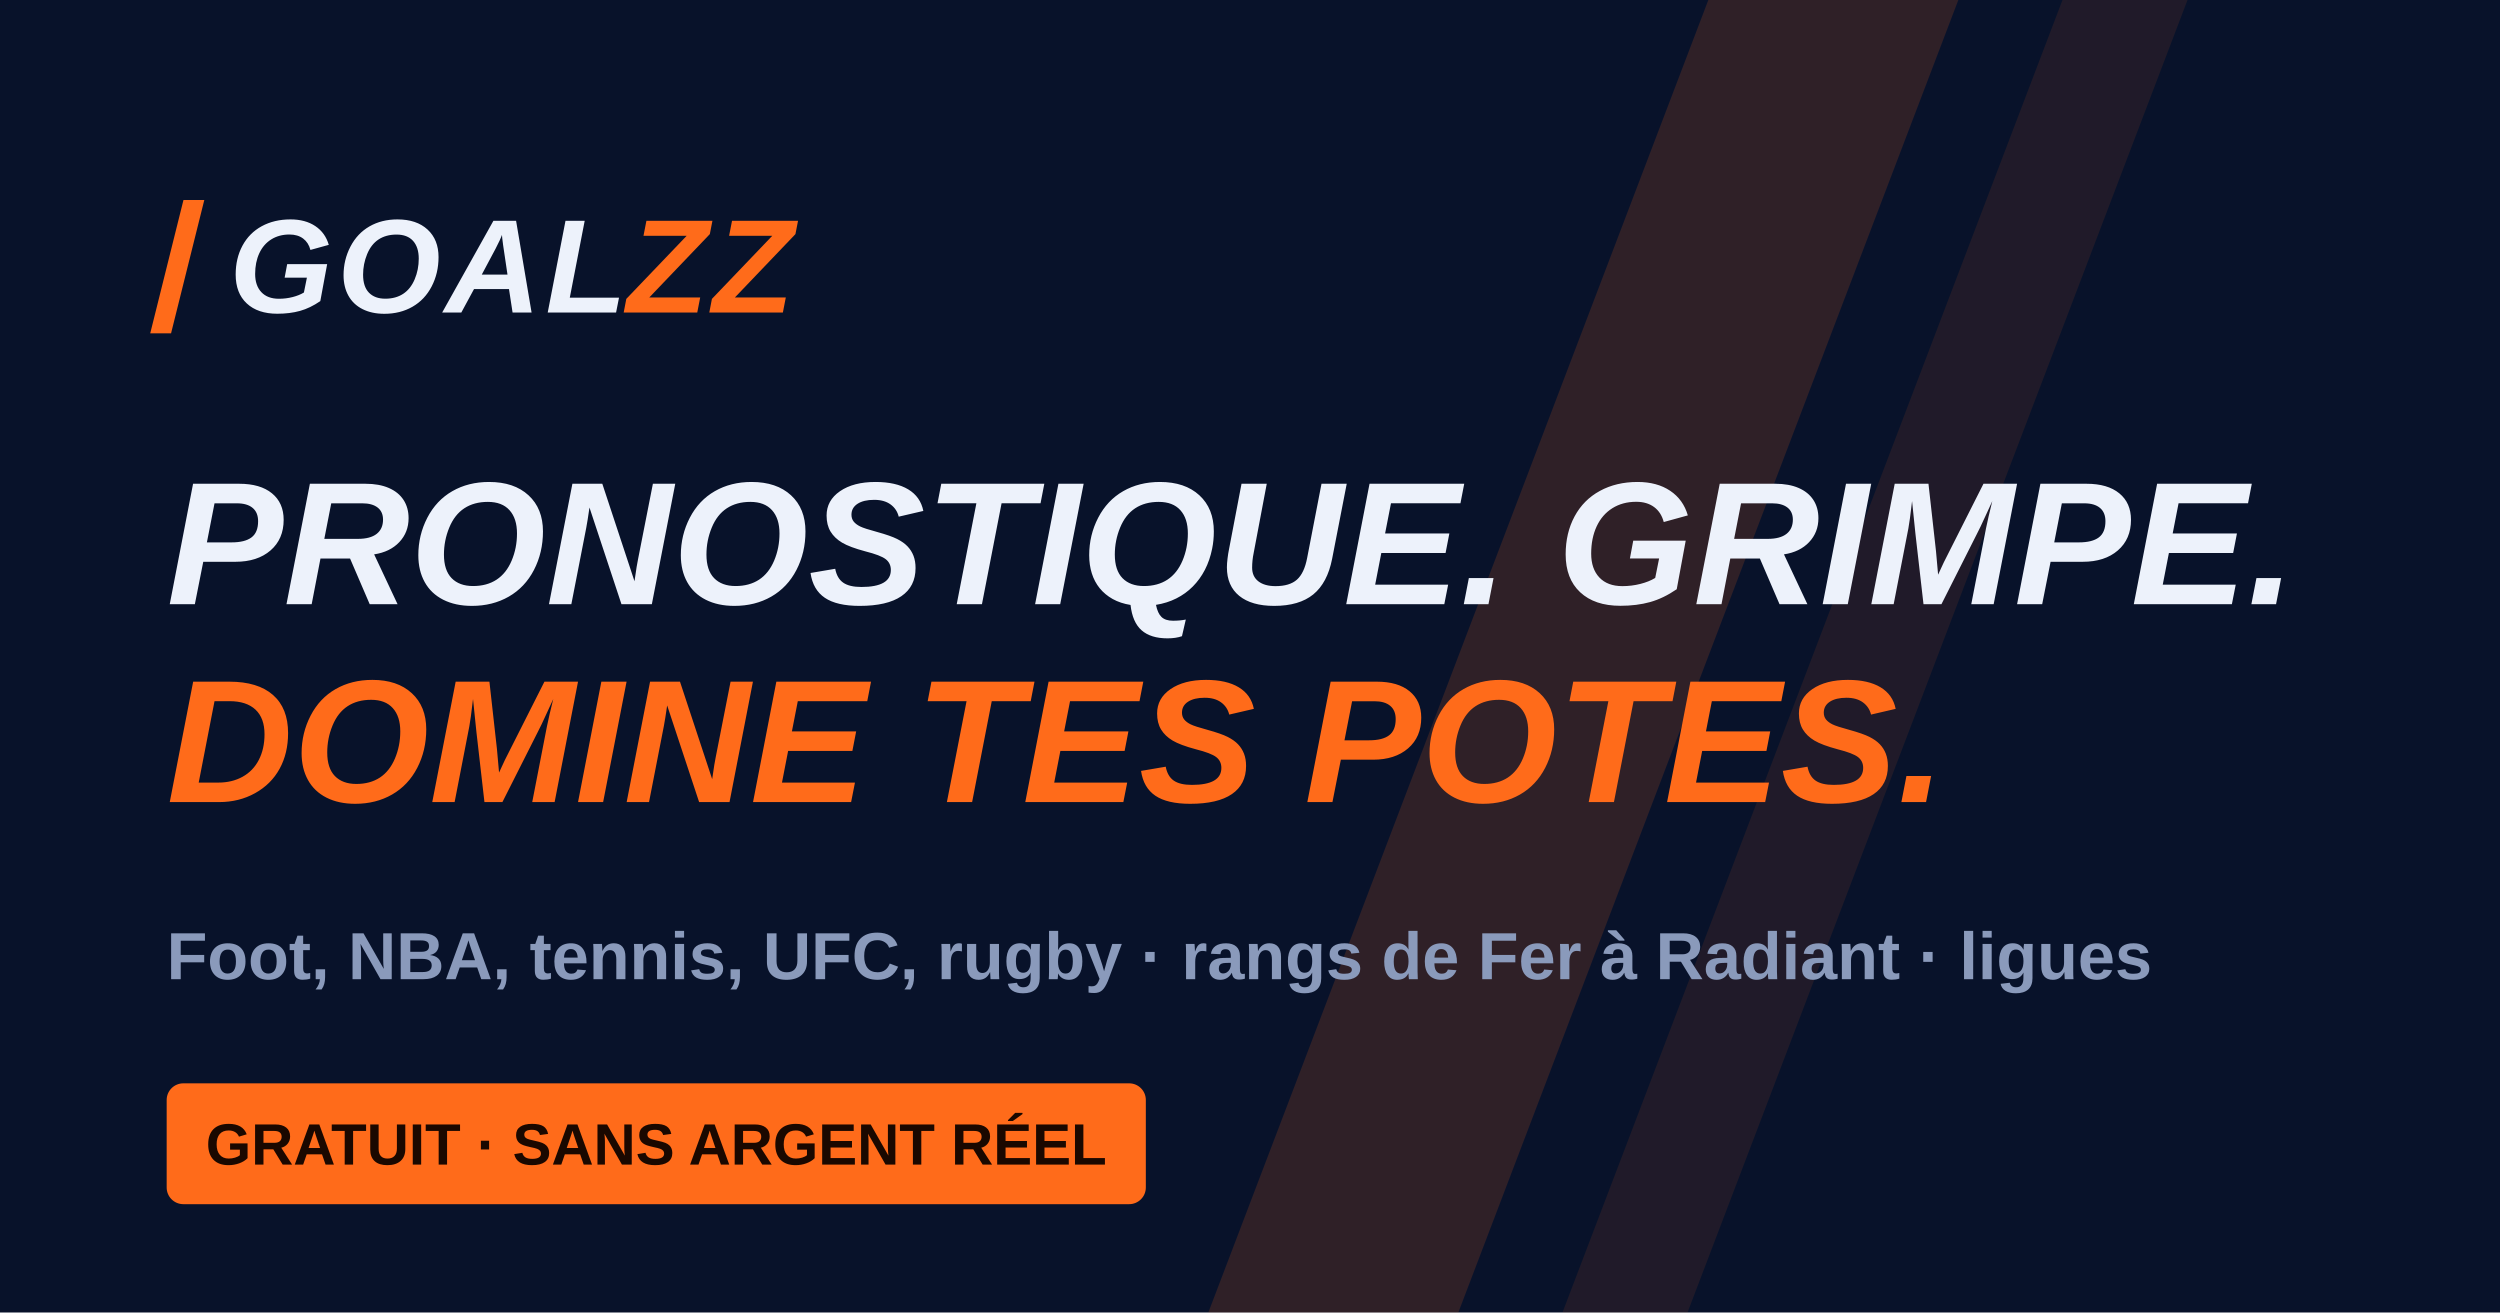
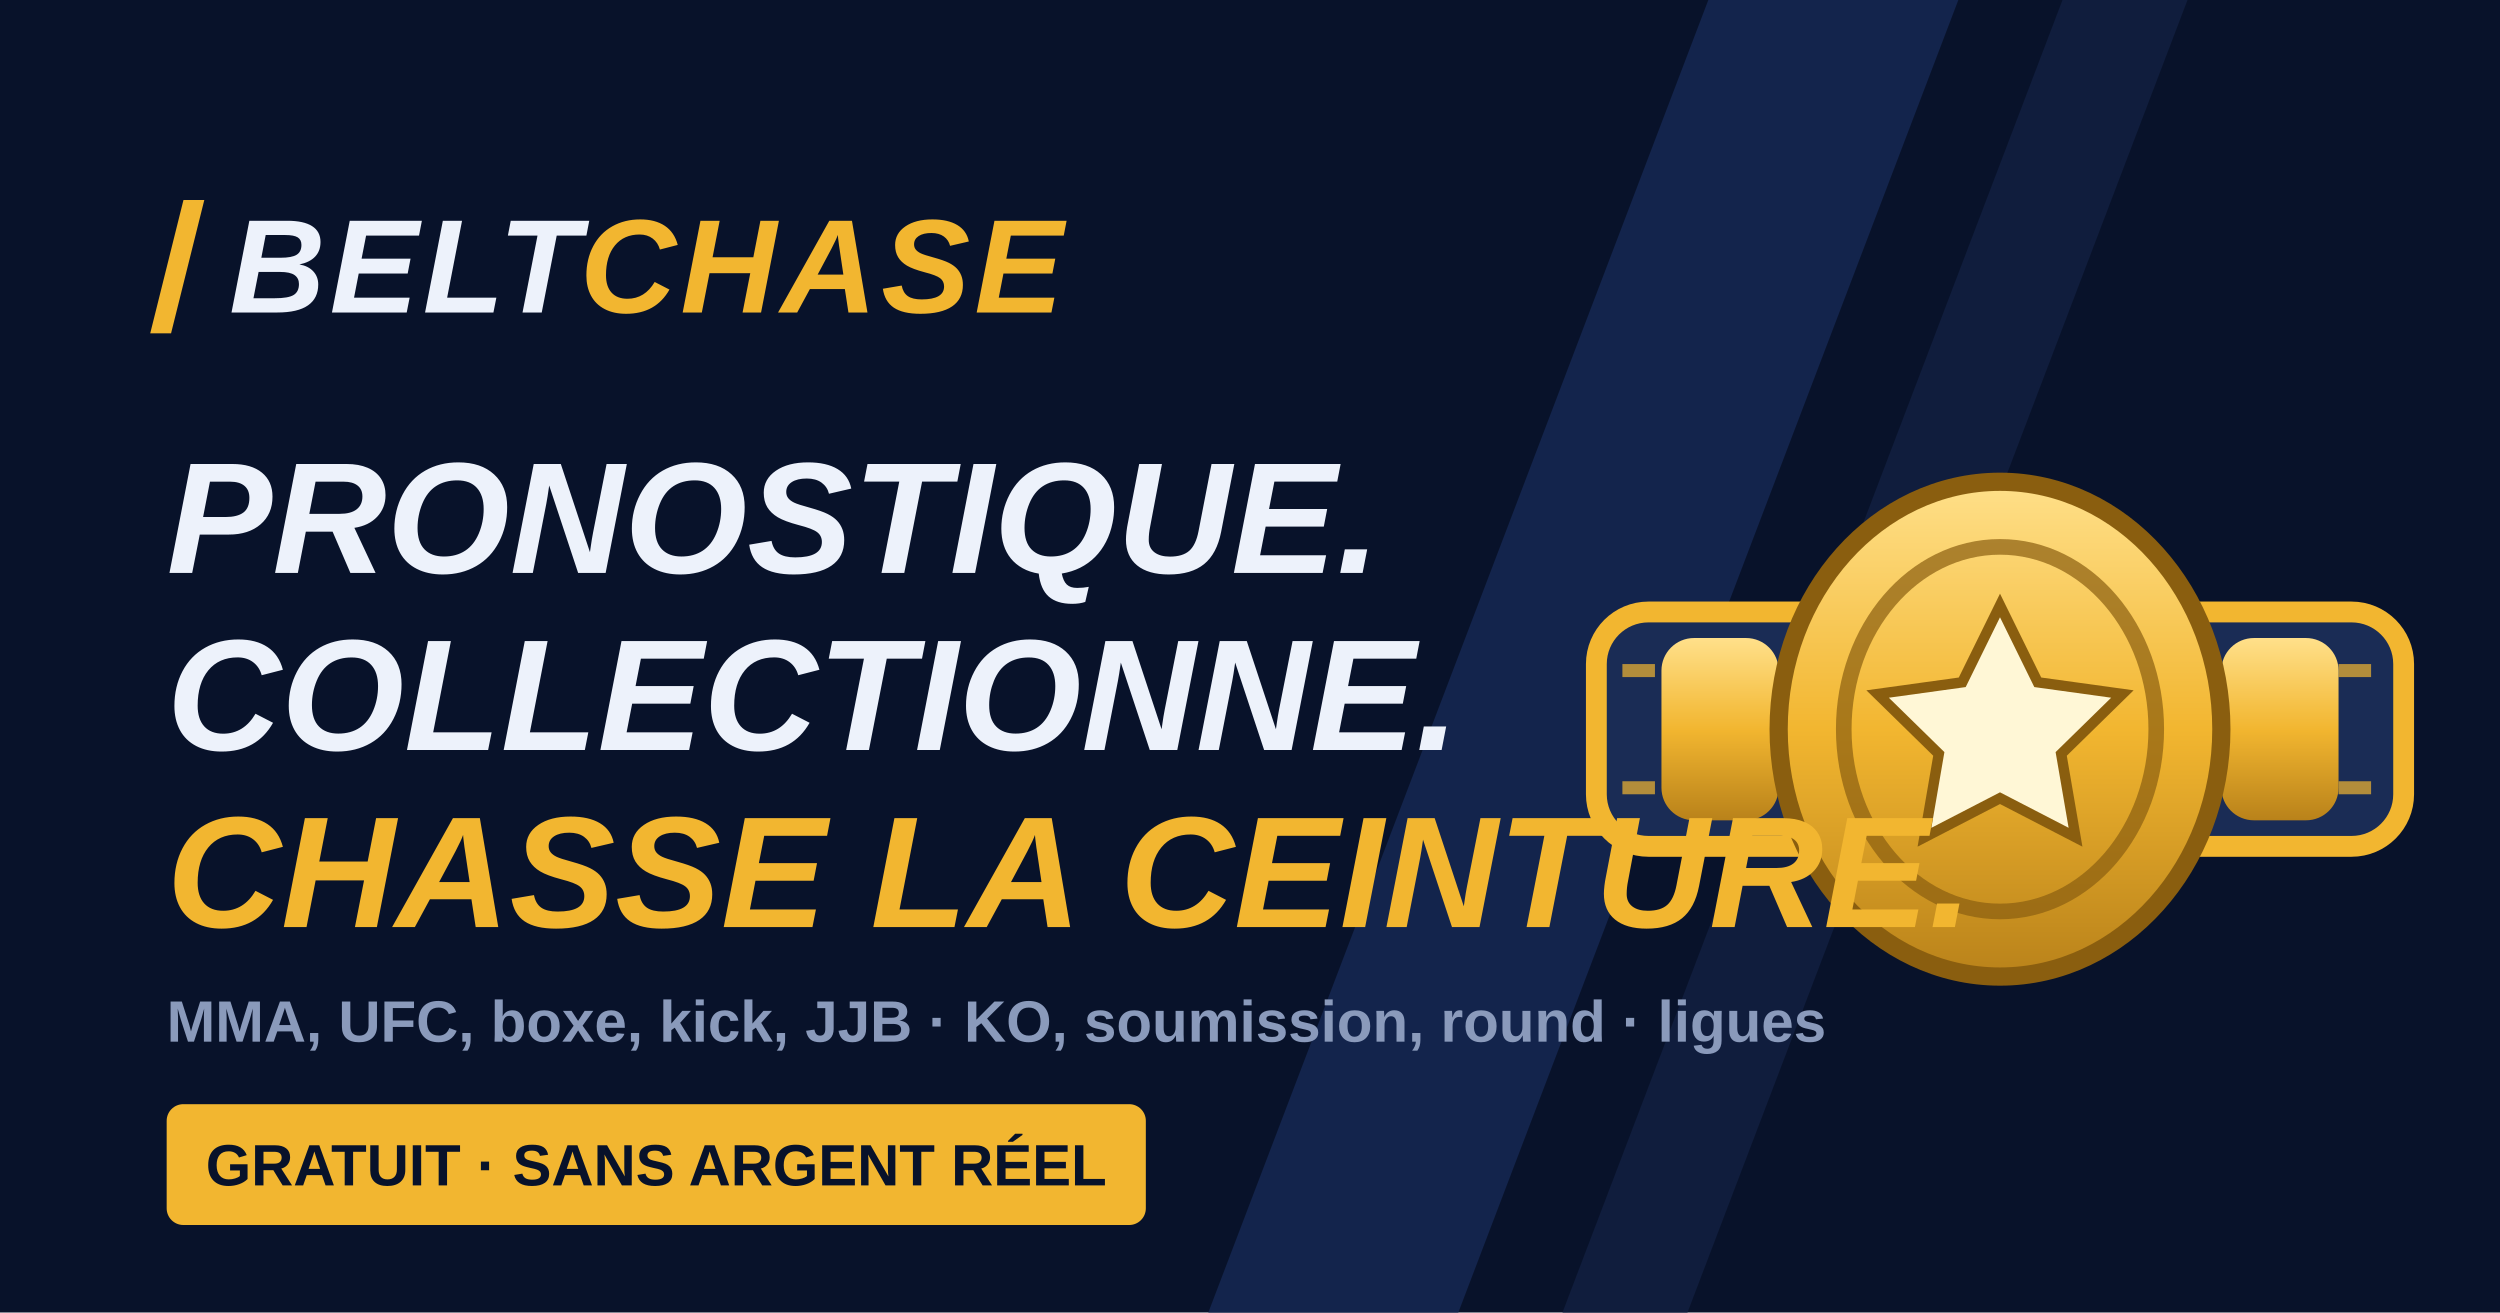
<svg xmlns="http://www.w3.org/2000/svg" viewBox="0 0 1200 630" width="1200" height="630">
  <rect width="1200" height="630" fill="#08122a" />
-   <path d="M820 0h120L700 630H580z" fill="#ff6b1a" opacity=".16" />
-   <path d="M990 0h60L810 630h-60z" fill="#ff6b1a" opacity=".1" />
-   <rect x="112" y="96" width="10" height="64" fill="#ff6b1a" transform="skewX(-14)" />
-   <text x="110" y="150" font-family="Helvetica Neue, Arial, sans-serif" font-weight="900" font-style="italic" font-size="64" fill="#edf2fb" letter-spacing="2">GOAL<tspan fill="#ff6b1a">ZZ</tspan>
+   <path d="M820 0h120L700 630H580z" fill="#13244c" />
+   <path d="M990 0h60L810 630h-60z" fill="#101d3d" />
+   <svg x="760" y="150" width="400" height="400" viewBox="0 0 64 64">
+     <defs>
+       <linearGradient id="g" x1="0" y1="0" x2="0" y2="1">
+         <stop offset="0" stop-color="#ffe08a" />
+         <stop offset=".5" stop-color="#f2b630" />
+         <stop offset="1" stop-color="#b9821a" />
+       </linearGradient>
+     </defs>
+     <rect x="1" y="23" width="62" height="18" rx="4" fill="#1a2c55" stroke="#f2b630" stroke-width="1.6" />
+     <path d="M3 27.5h58M3 36.5h58" stroke="#f2b630" stroke-width="1" stroke-dasharray="2.5 2.5" opacity=".7" />
+     <rect x="6" y="25" width="9" height="14" rx="2.5" fill="url(#g)" />
+     <rect x="49" y="25" width="9" height="14" rx="2.5" fill="url(#g)" />
+     <ellipse cx="32" cy="32" rx="17" ry="19" fill="url(#g)" stroke="#8a5e0f" stroke-width="1.4" />
+     <ellipse cx="32" cy="32" rx="12" ry="14" fill="none" stroke="#8a5e0f" stroke-width="1.2" opacity=".7" />
+     <path d="M32 22.5l2.9 5.9 6.5.9-4.7 4.6 1.1 6.4-5.8-3-5.8 3 1.1-6.4-4.7-4.6 6.5-.9z" fill="#fff7d6" stroke="#8a5e0f" stroke-width=".8" />
+   </svg>
+   <rect x="112" y="96" width="10" height="64" fill="#f2b630" transform="skewX(-14)" />
+   <text x="110" y="150" font-family="Helvetica Neue, Arial, sans-serif" font-weight="900" font-style="italic" font-size="64" fill="#edf2fb" letter-spacing="2">BELT<tspan fill="#f2b630">CHASE</tspan>
  </text>
-   <text x="80" y="290" font-family="Helvetica Neue, Arial, sans-serif" font-weight="900" font-style="italic" font-size="84" fill="#edf2fb">PRONOSTIQUE. GRIMPE.</text>
-   <text x="80" y="385" font-family="Helvetica Neue, Arial, sans-serif" font-weight="900" font-style="italic" font-size="84" fill="#ff6b1a">DOMINE TES POTES.</text>
-   <text x="80" y="470" font-family="Helvetica Neue, Arial, sans-serif" font-weight="600" font-size="32" fill="#8a9abb">Foot, NBA, tennis, UFC, rugby · rangs de Fer à Radiant · ligues</text>
-   <rect x="80" y="520" width="470" height="58" rx="8" fill="#ff6b1a" />
-   <text x="315" y="559" text-anchor="middle" font-family="Helvetica Neue, Arial, sans-serif" font-weight="800" font-size="28" fill="#1a0800">GRATUIT · SANS ARGENT RÉEL</text>
+   <text x="80" y="275" font-family="Helvetica Neue, Arial, sans-serif" font-weight="900" font-style="italic" font-size="76" fill="#edf2fb">PRONOSTIQUE.</text>
+   <text x="80" y="360" font-family="Helvetica Neue, Arial, sans-serif" font-weight="900" font-style="italic" font-size="76" fill="#edf2fb">COLLECTIONNE.</text>
+   <text x="80" y="445" font-family="Helvetica Neue, Arial, sans-serif" font-weight="900" font-style="italic" font-size="76" fill="#f2b630">CHASSE LA CEINTURE.</text>
+   <text x="80" y="500" font-family="Helvetica Neue, Arial, sans-serif" font-weight="600" font-size="28" fill="#8a9abb">MMA, UFC, boxe, kick, JJB · KO, soumission, round · ligues</text>
+   <rect x="80" y="530" width="470" height="58" rx="8" fill="#f2b630" />
+   <text x="315" y="569" text-anchor="middle" font-family="Helvetica Neue, Arial, sans-serif" font-weight="800" font-size="28" fill="#08122a">GRATUIT · SANS ARGENT RÉEL</text>
</svg>
